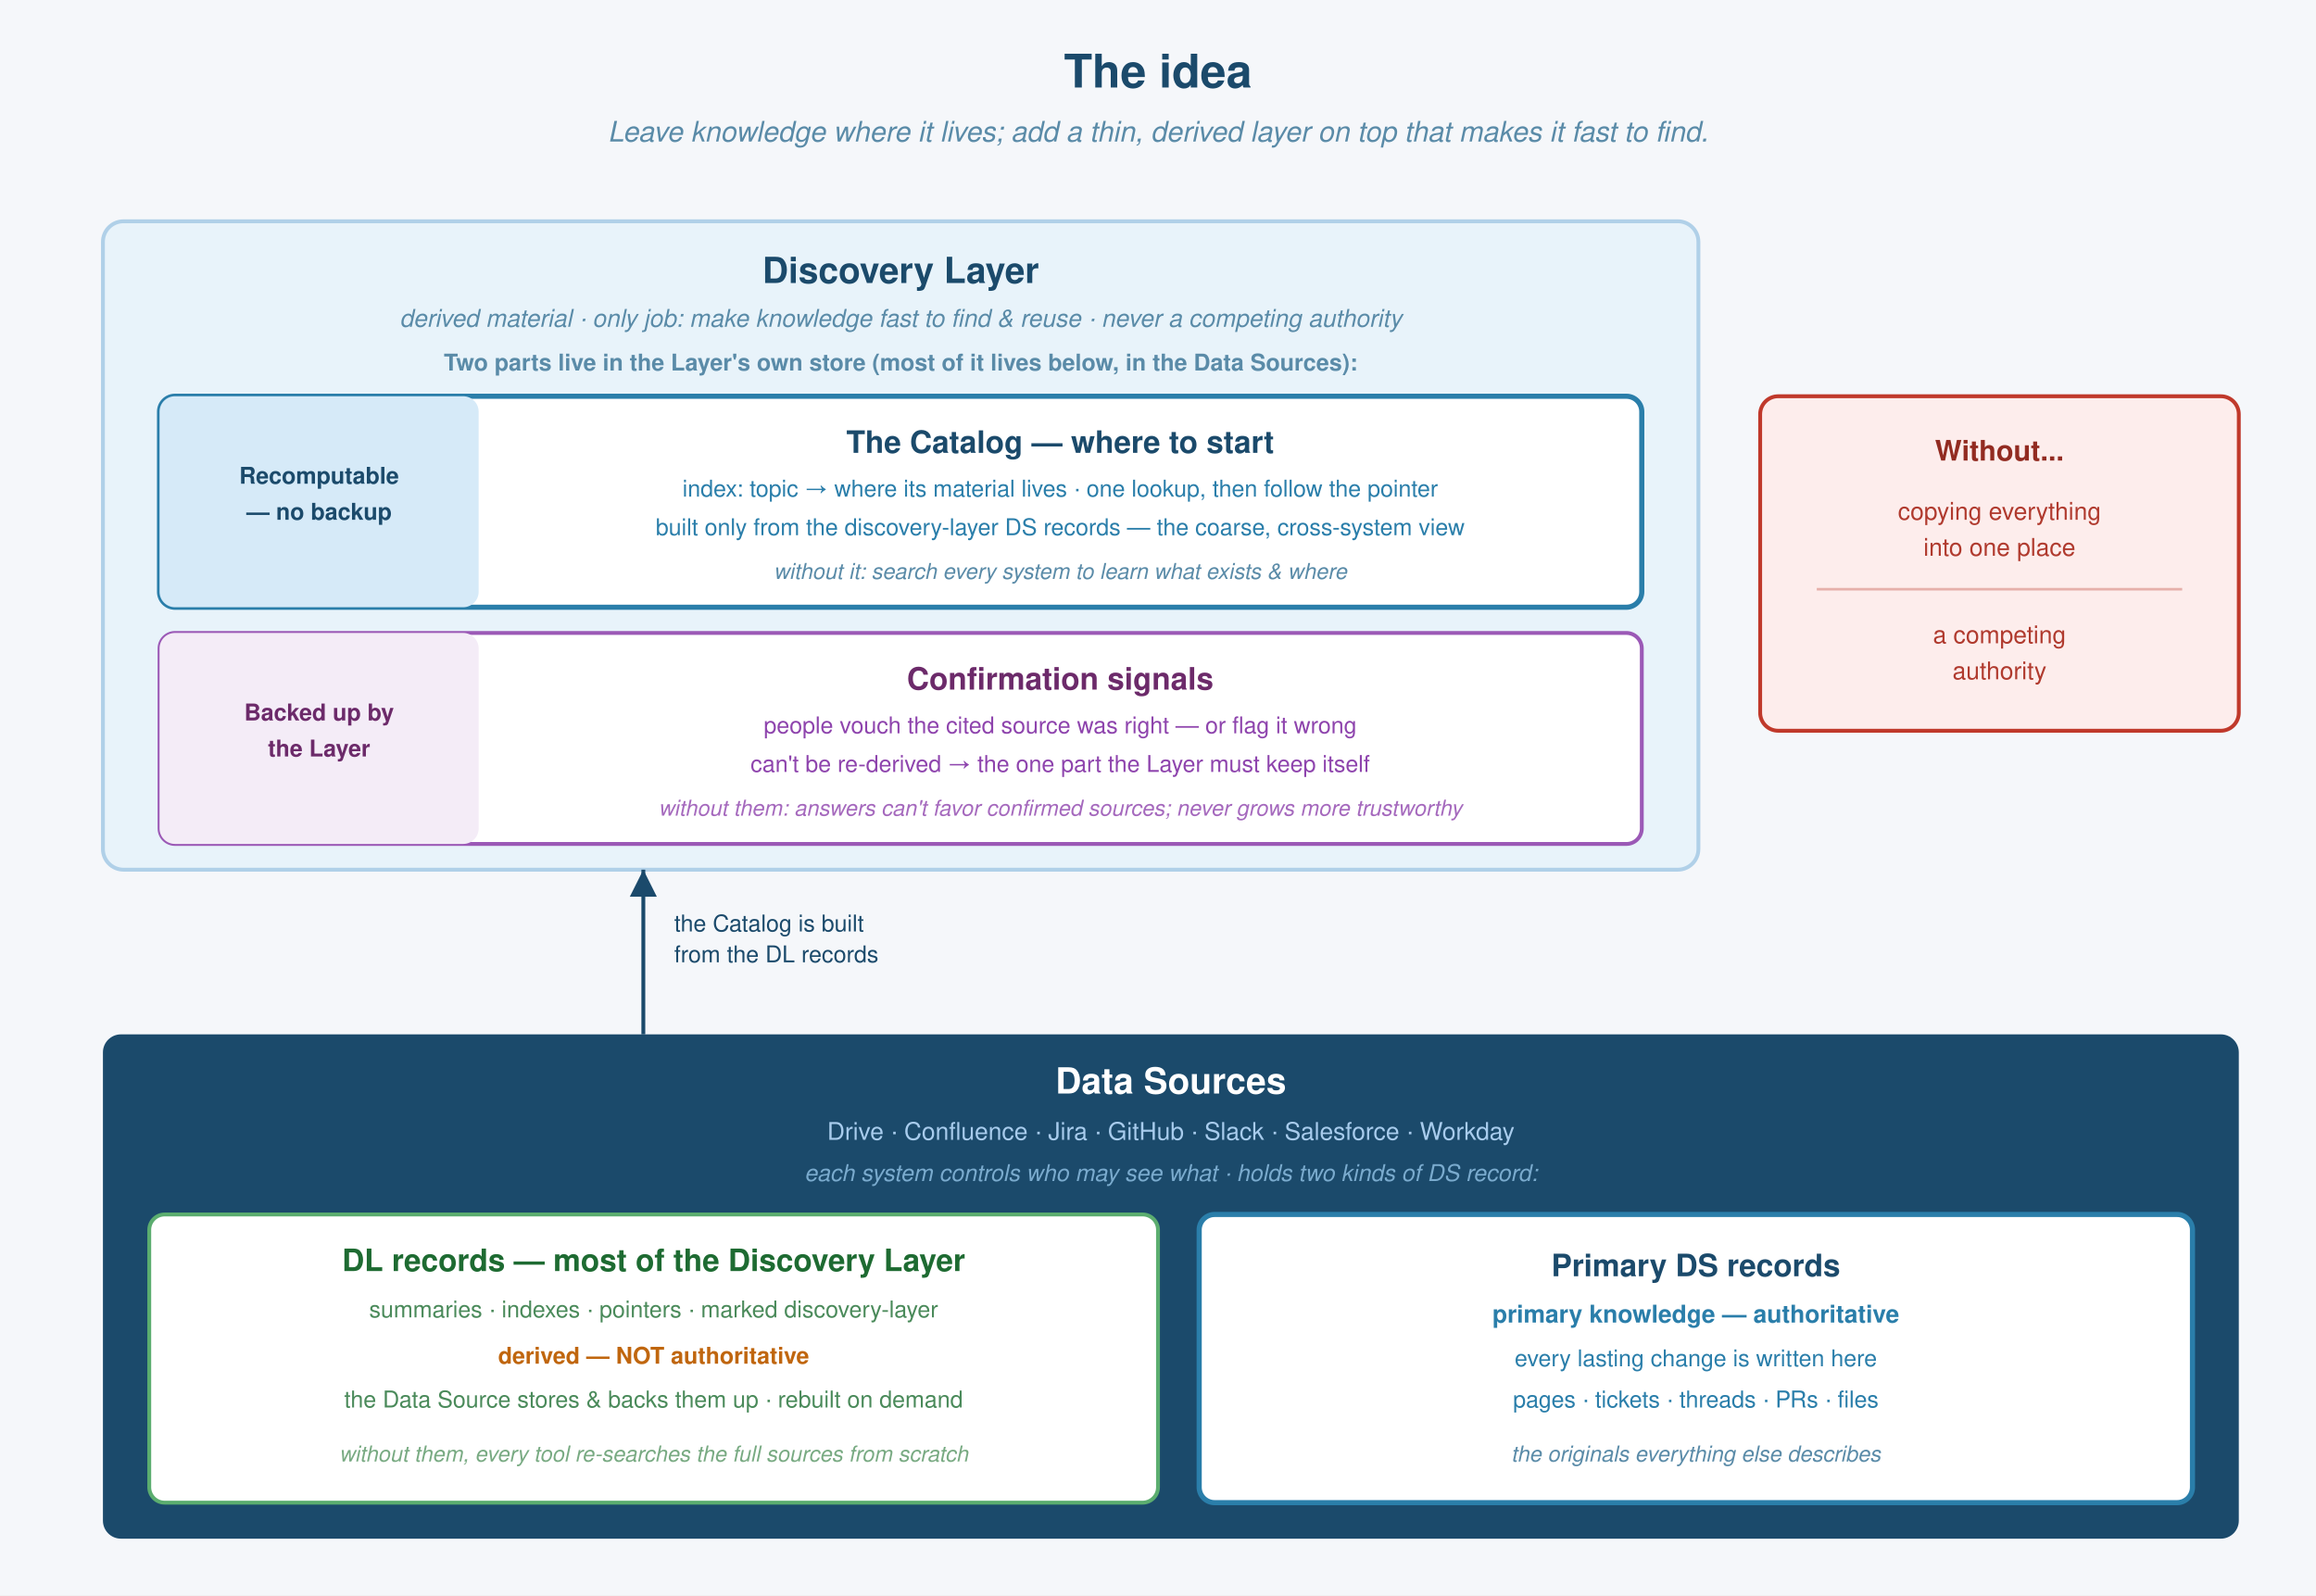
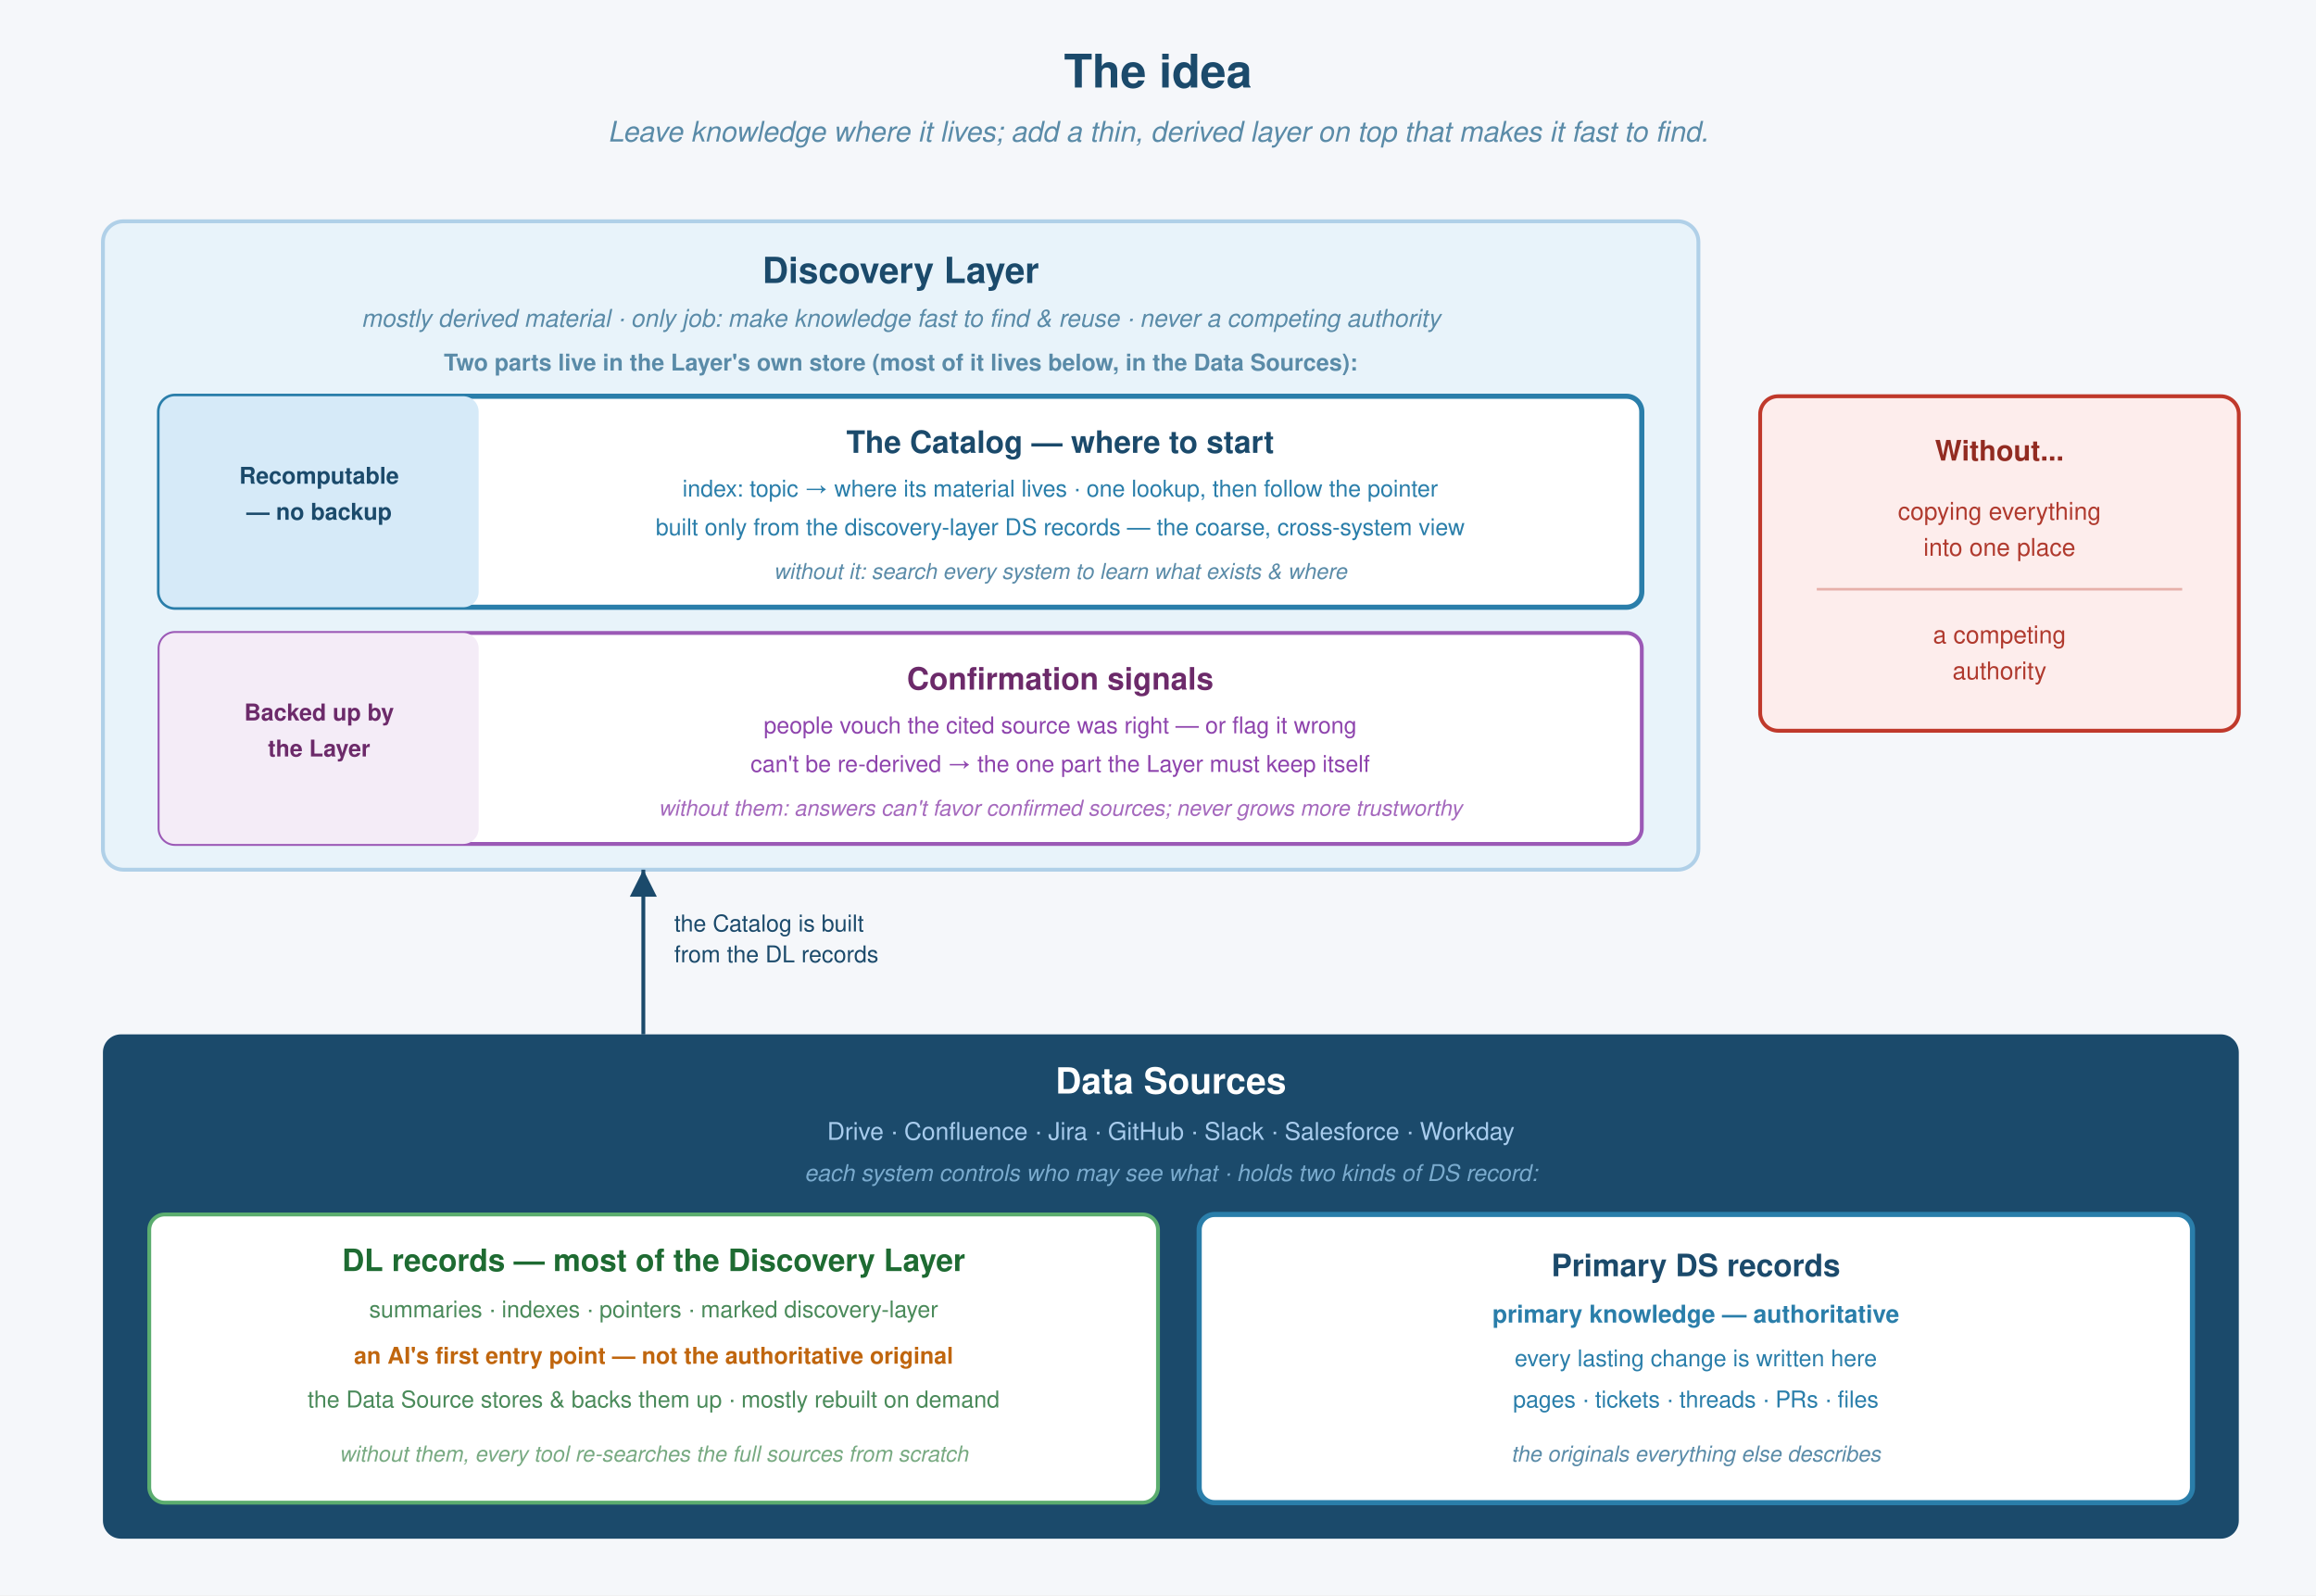
<svg xmlns="http://www.w3.org/2000/svg" width="900" height="620" viewBox="0 0 900 620" role="img" font-family="'Segoe UI', Helvetica, Arial, sans-serif">
  <defs>
    <marker id="aDark" markerWidth="7" markerHeight="7" refX="7" refY="3.5" orient="auto">
      <path d="M0,0 L7,3.5 L0,7 Z" fill="#1B4A6B" />
    </marker>
  </defs>
  <rect width="900" height="620" fill="#F5F7FA" />
  <text x="450" y="34" text-anchor="middle" font-size="18" font-weight="700" fill="#1B4A6B">The idea</text>
  <text x="450" y="55" text-anchor="middle" font-size="11" font-style="italic" fill="#5A8BA8">Leave knowledge where it lives; add a thin, derived layer on top that makes it fast to find.</text>
  <rect x="40" y="86" width="620" height="252" rx="8" fill="#E8F3FA" stroke="#B0D0E8" stroke-width="1.5" />
  <text x="350" y="110" text-anchor="middle" font-size="14" font-weight="700" fill="#1B4A6B">Discovery Layer</text>
-   <text x="350" y="127" text-anchor="middle" font-size="9.5" font-style="italic" fill="#5A8BA8">derived material · only job: make knowledge fast to find &amp; reuse · never a competing authority</text>
+   <text x="350" y="127" text-anchor="middle" font-size="9.5" font-style="italic" fill="#5A8BA8">mostly derived material · only job: make knowledge fast to find &amp; reuse · never a competing authority</text>
  <text x="350" y="144" text-anchor="middle" font-size="9" font-weight="700" fill="#5A8BA8">Two parts live in the Layer's own store (most of it lives below, in the Data Sources):</text>
  <rect x="62" y="154" width="576" height="82" rx="6" fill="#FFFFFF" stroke="#2A7EAA" stroke-width="2" />
  <rect x="62" y="154" width="124" height="82" rx="6" fill="#D6EAF8" />
  <text x="124" y="188" text-anchor="middle" font-size="9" font-weight="700" fill="#1B4A6B">Recomputable</text>
  <text x="124" y="202" text-anchor="middle" font-size="9" font-weight="700" fill="#1B4A6B">— no backup</text>
  <text x="412" y="176" text-anchor="middle" font-size="12" font-weight="700" fill="#1B4A6B">The Catalog  —  where to start</text>
  <text x="412" y="193" text-anchor="middle" font-size="9" fill="#2A7EAA">index: topic → where its material lives · one lookup, then follow the pointer</text>
  <text x="412" y="208" text-anchor="middle" font-size="9" fill="#2A7EAA">built only from the discovery-layer DS records — the coarse, cross-system view</text>
  <text x="412" y="225" text-anchor="middle" font-size="8.5" font-style="italic" fill="#5A8BA8">without it: search every system to learn what exists &amp; where</text>
  <rect x="62" y="246" width="576" height="82" rx="6" fill="#FFFFFF" stroke="#9B59B6" stroke-width="1.5" />
  <rect x="62" y="246" width="124" height="82" rx="6" fill="#F4ECF7" />
  <text x="124" y="280" text-anchor="middle" font-size="9" font-weight="700" fill="#6C2A6A">Backed up by</text>
  <text x="124" y="294" text-anchor="middle" font-size="9" font-weight="700" fill="#6C2A6A">the Layer</text>
  <text x="412" y="268" text-anchor="middle" font-size="12" font-weight="700" fill="#6C2A6A">Confirmation signals</text>
  <text x="412" y="285" text-anchor="middle" font-size="9" fill="#8E44AD">people vouch the cited source was right — or flag it wrong</text>
  <text x="412" y="300" text-anchor="middle" font-size="9" fill="#8E44AD">can't be re-derived → the one part the Layer must keep itself</text>
  <text x="412" y="317" text-anchor="middle" font-size="8.5" font-style="italic" fill="#A569BD">without them: answers can't favor confirmed sources; never grows more trustworthy</text>
  <rect x="684" y="154" width="186" height="130" rx="7" fill="#FDEDEC" stroke="#C0392B" stroke-width="1.5" />
  <text x="777" y="179" text-anchor="middle" font-size="11" font-weight="700" fill="#922B21">Without...</text>
  <text x="777" y="202" text-anchor="middle" font-size="9.5" fill="#B03A2E">copying everything</text>
  <text x="777" y="216" text-anchor="middle" font-size="9.5" fill="#B03A2E">into one place</text>
  <line x1="706" y1="229" x2="848" y2="229" stroke="#E6B0AA" stroke-width="1" />
  <text x="777" y="250" text-anchor="middle" font-size="9.5" fill="#B03A2E">a competing</text>
  <text x="777" y="264" text-anchor="middle" font-size="9.5" fill="#B03A2E">authority</text>
  <line x1="250" y1="402" x2="250" y2="338" stroke="#1B4A6B" stroke-width="1.5" marker-end="url(#aDark)" />
  <text x="262" y="362" font-size="9" fill="#1B4A6B">the Catalog is built</text>
  <text x="262" y="374" font-size="9" fill="#1B4A6B">from the DL records</text>
  <rect x="40" y="402" width="830" height="196" rx="7" fill="#1B4A6B" />
  <text x="455" y="425" text-anchor="middle" font-size="14" font-weight="700" fill="#FFFFFF">Data Sources</text>
  <text x="455" y="443" text-anchor="middle" font-size="9.5" fill="#A8CCED">Drive · Confluence · Jira · GitHub · Slack · Salesforce · Workday</text>
  <text x="455" y="459" text-anchor="middle" font-size="9" font-style="italic" fill="#7AABCE">each system controls who may see what · holds two kinds of DS record:</text>
  <rect x="58" y="472" width="392" height="112" rx="6" fill="#FFFFFF" stroke="#5BAD6F" stroke-width="1.5" />
  <text x="254" y="494" text-anchor="middle" font-size="12" font-weight="700" fill="#1E6B32">DL records  —  most of the Discovery Layer</text>
  <text x="254" y="512" text-anchor="middle" font-size="9" fill="#4A8A5A">summaries · indexes · pointers · marked discovery-layer</text>
-   <text x="254" y="530" text-anchor="middle" font-size="9" font-weight="700" fill="#C0660E">derived — NOT authoritative</text>
-   <text x="254" y="547" text-anchor="middle" font-size="9" fill="#4A8A5A">the Data Source stores &amp; backs them up · rebuilt on demand</text>
+   <text x="254" y="530" text-anchor="middle" font-size="9" font-weight="700" fill="#C0660E">an AI's first entry point — not the authoritative original</text>
+   <text x="254" y="547" text-anchor="middle" font-size="9" fill="#4A8A5A">the Data Source stores &amp; backs them up · mostly rebuilt on demand</text>
  <text x="254" y="568" text-anchor="middle" font-size="8.5" font-style="italic" fill="#78AA82">without them, every tool re-searches the full sources from scratch</text>
  <rect x="466" y="472" width="386" height="112" rx="6" fill="#FFFFFF" stroke="#2A7EAA" stroke-width="2" />
  <text x="659" y="496" text-anchor="middle" font-size="12" font-weight="700" fill="#1B4A6B">Primary DS records</text>
  <text x="659" y="514" text-anchor="middle" font-size="9.5" font-weight="700" fill="#2A7EAA">primary knowledge — authoritative</text>
  <text x="659" y="531" text-anchor="middle" font-size="9" fill="#2A7EAA">every lasting change is written here</text>
  <text x="659" y="547" text-anchor="middle" font-size="9" fill="#2A7EAA">pages · tickets · threads · PRs · files</text>
  <text x="659" y="568" text-anchor="middle" font-size="8.5" font-style="italic" fill="#5A8BA8">the originals everything else describes</text>
</svg>
